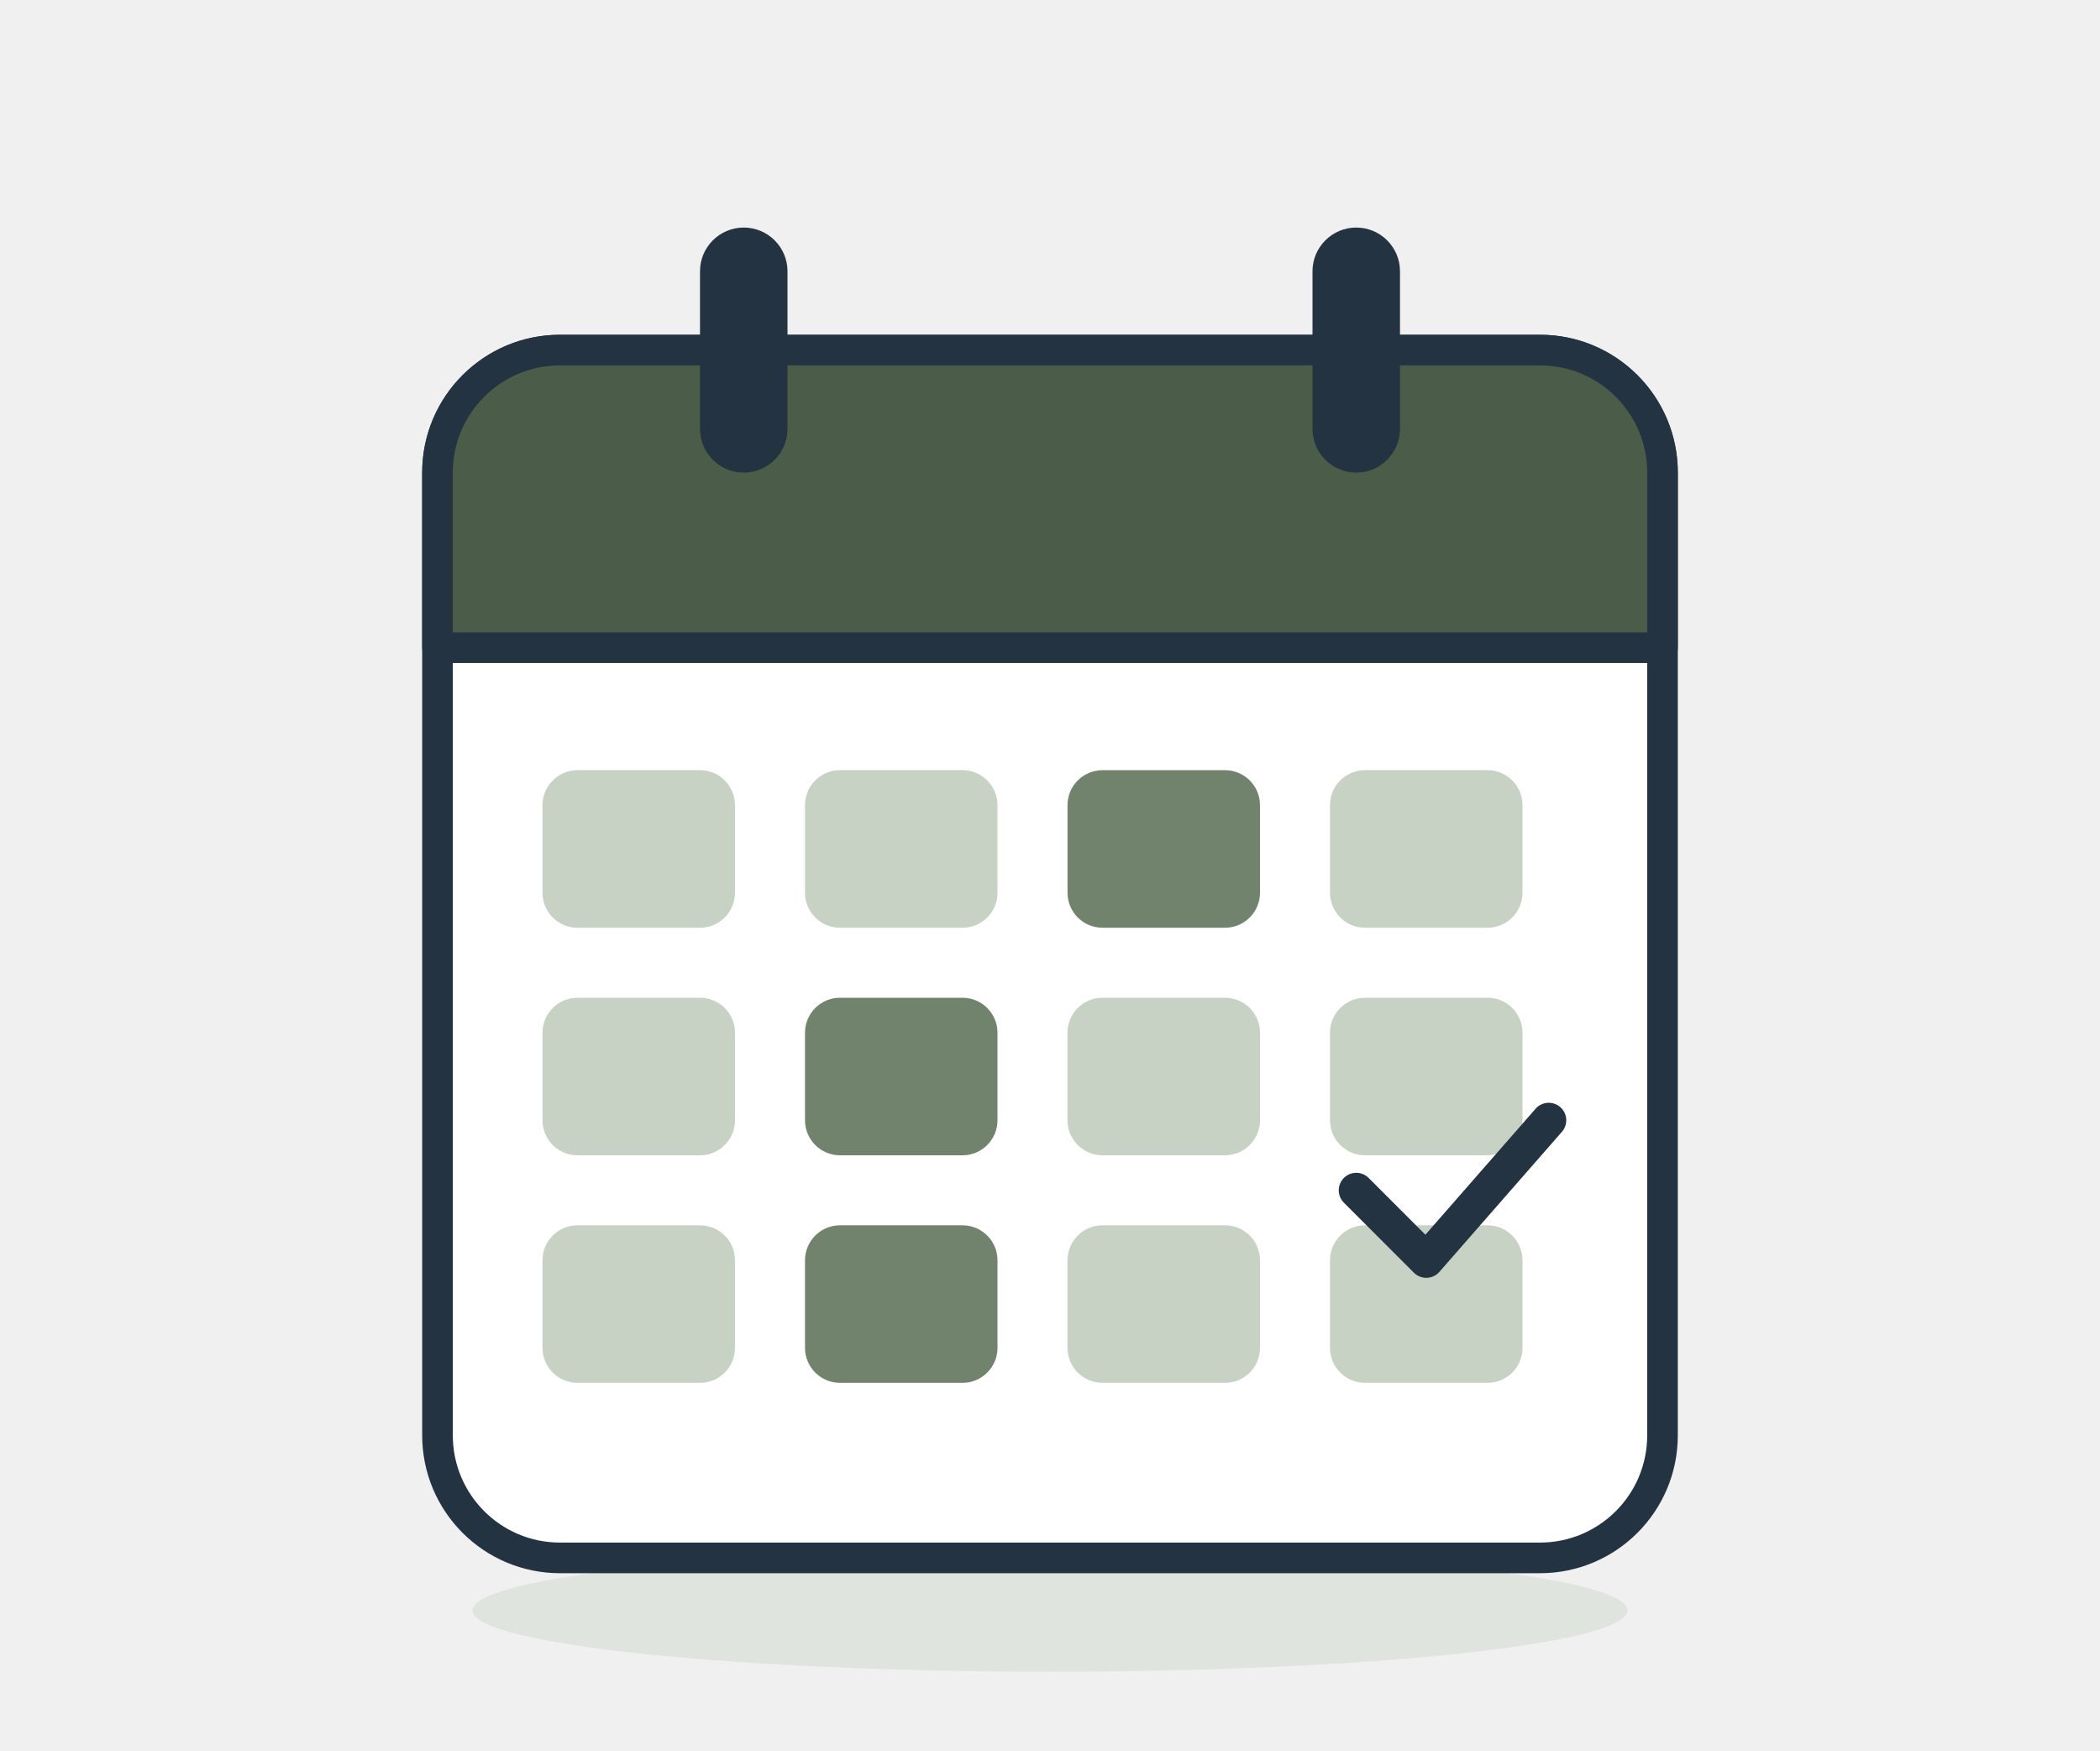
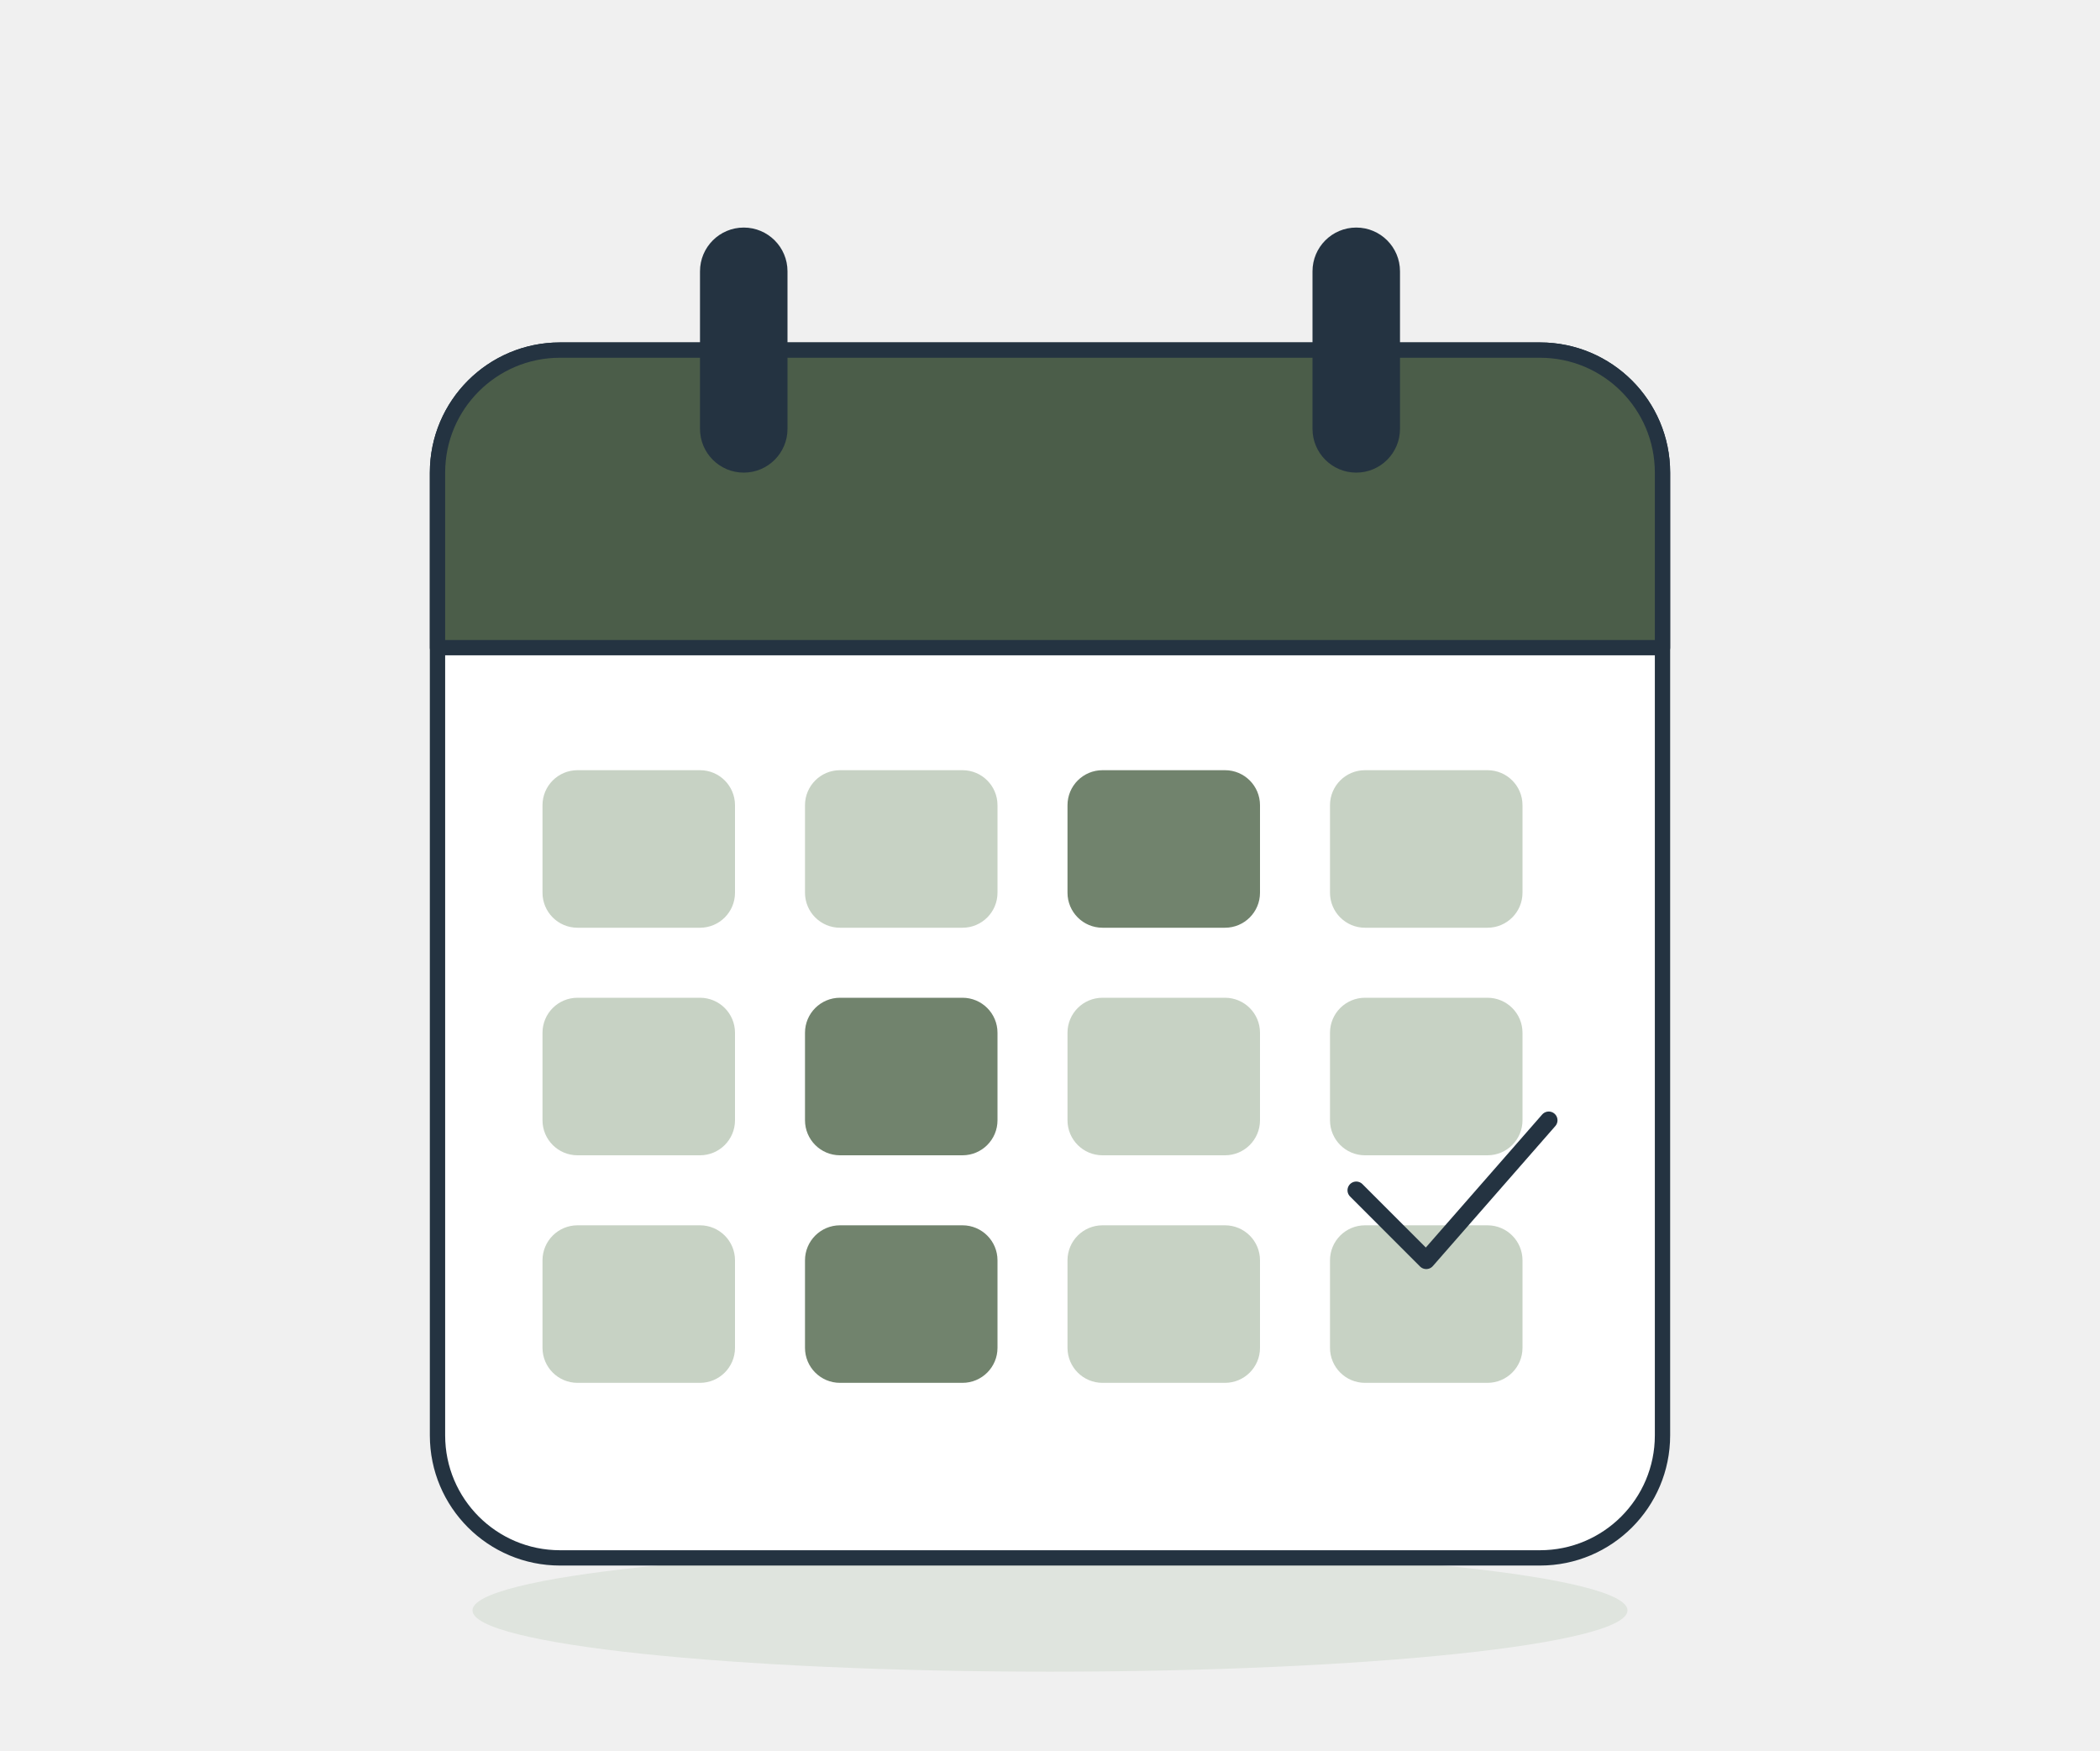
<svg xmlns="http://www.w3.org/2000/svg" viewBox="0 0 240 200" width="240" height="200">
  <ellipse cx="120" cy="184" rx="66" ry="7" fill="#DFE4DE" />
-   <rect x="50" y="40" width="140" height="138" rx="14" fill="#fff" stroke="#243341" stroke-width="3.5" stroke-linejoin="round" />
-   <path d="M50 54 a14 14 0 0 1 14 -14 h112 a14 14 0 0 1 14 14 v20 h-140z" fill="#4B5D49" stroke="#243341" stroke-width="3.5" stroke-linejoin="round" />
+   <rect x="50" y="40" width="140" height="138" rx="14" fill="#fff" stroke="#243341" stroke-width="1.75" stroke-linejoin="round" />
+   <path d="M50 54 a14 14 0 0 1 14 -14 h112 a14 14 0 0 1 14 14 v20 h-140z" fill="#4B5D49" stroke="#243341" stroke-width="1.75" stroke-linejoin="round" />
  <rect x="80" y="26" width="10" height="28" rx="5" fill="#243341" />
  <rect x="150" y="26" width="10" height="28" rx="5" fill="#243341" />
  <rect x="62" y="88" width="22" height="18" rx="4" fill="#C7D2C4" />
  <rect x="92" y="88" width="22" height="18" rx="4" fill="#C7D2C4" />
  <rect x="122" y="88" width="22" height="18" rx="4" fill="#71836D" />
  <rect x="152" y="88" width="22" height="18" rx="4" fill="#C7D2C4" />
  <rect x="62" y="114" width="22" height="18" rx="4" fill="#C7D2C4" />
  <rect x="92" y="114" width="22" height="18" rx="4" fill="#71836D" />
  <rect x="122" y="114" width="22" height="18" rx="4" fill="#C7D2C4" />
  <rect x="152" y="114" width="22" height="18" rx="4" fill="#C7D2C4" />
  <rect x="62" y="140" width="22" height="18" rx="4" fill="#C7D2C4" />
  <rect x="92" y="140" width="22" height="18" rx="4" fill="#71836D" />
  <rect x="122" y="140" width="22" height="18" rx="4" fill="#C7D2C4" />
  <rect x="152" y="140" width="22" height="18" rx="4" fill="#C7D2C4" />
-   <path d="M155 136 l8 8 l14 -16" stroke="#243341" stroke-width="4" fill="none" stroke-linecap="round" stroke-linejoin="round" />
+   <path d="M155 136 l8 8 l14 -16" stroke="#243341" stroke-width="2.0" fill="none" stroke-linecap="round" stroke-linejoin="round" />
</svg>
